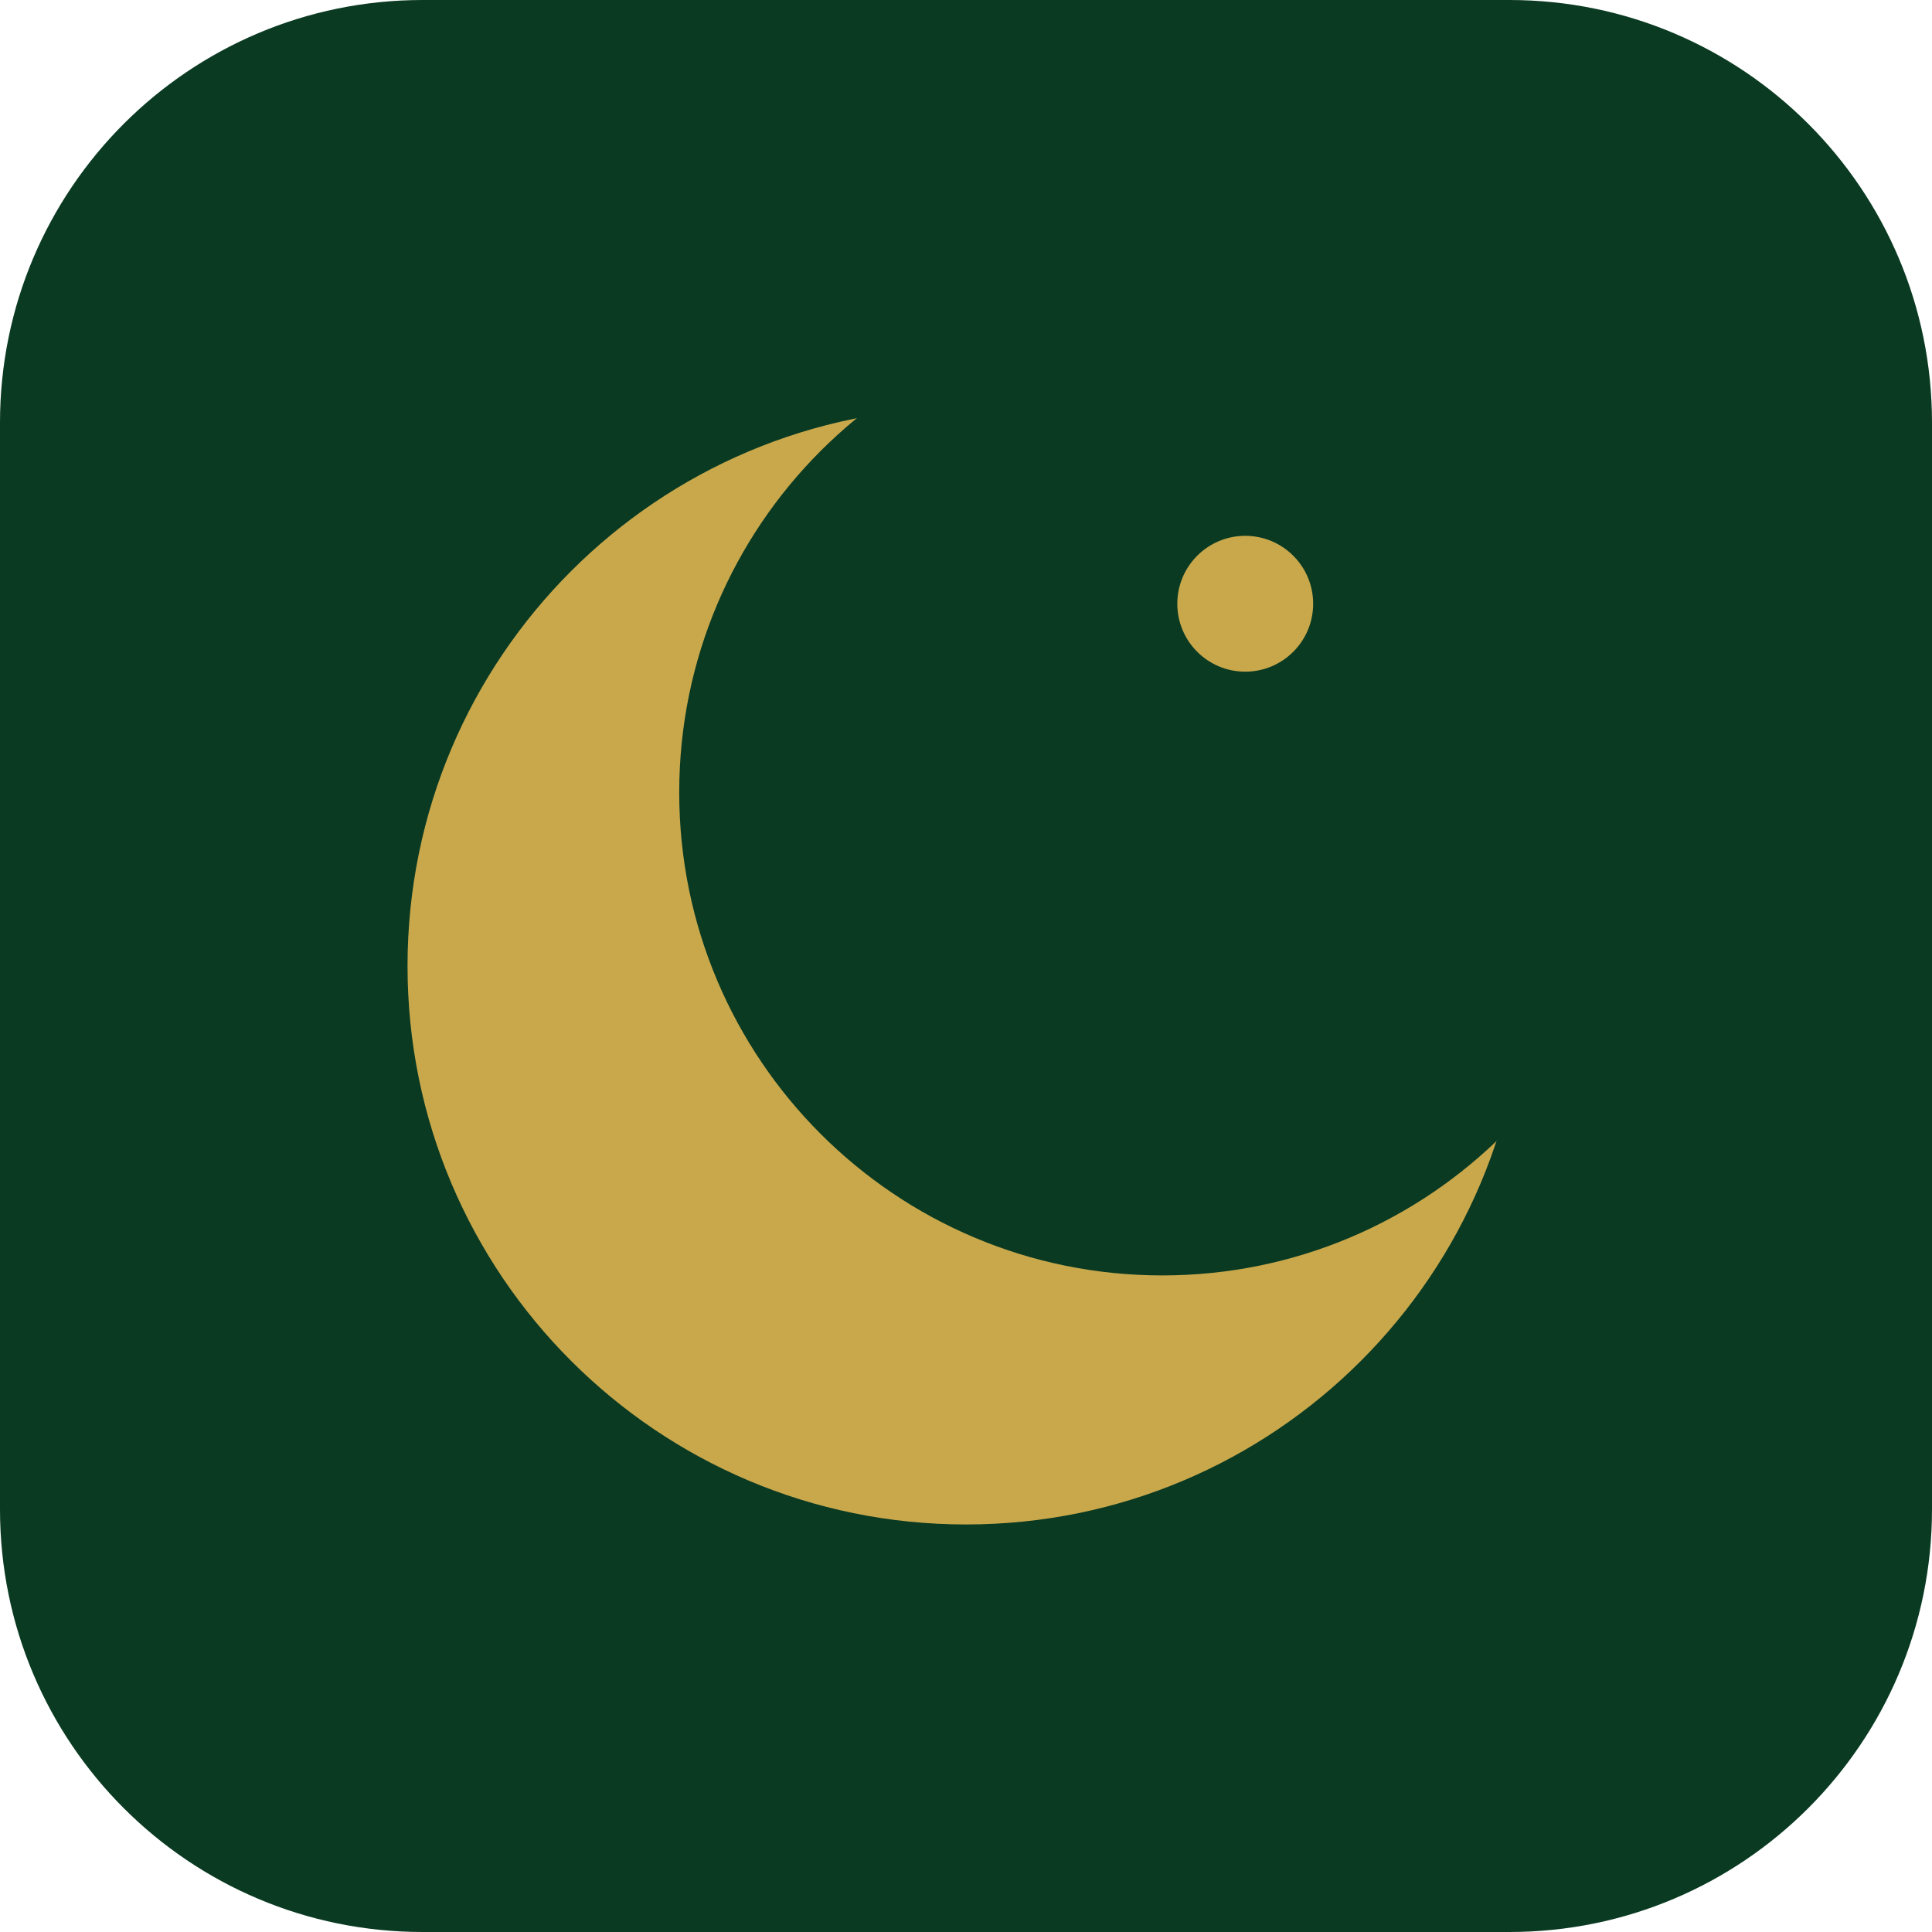
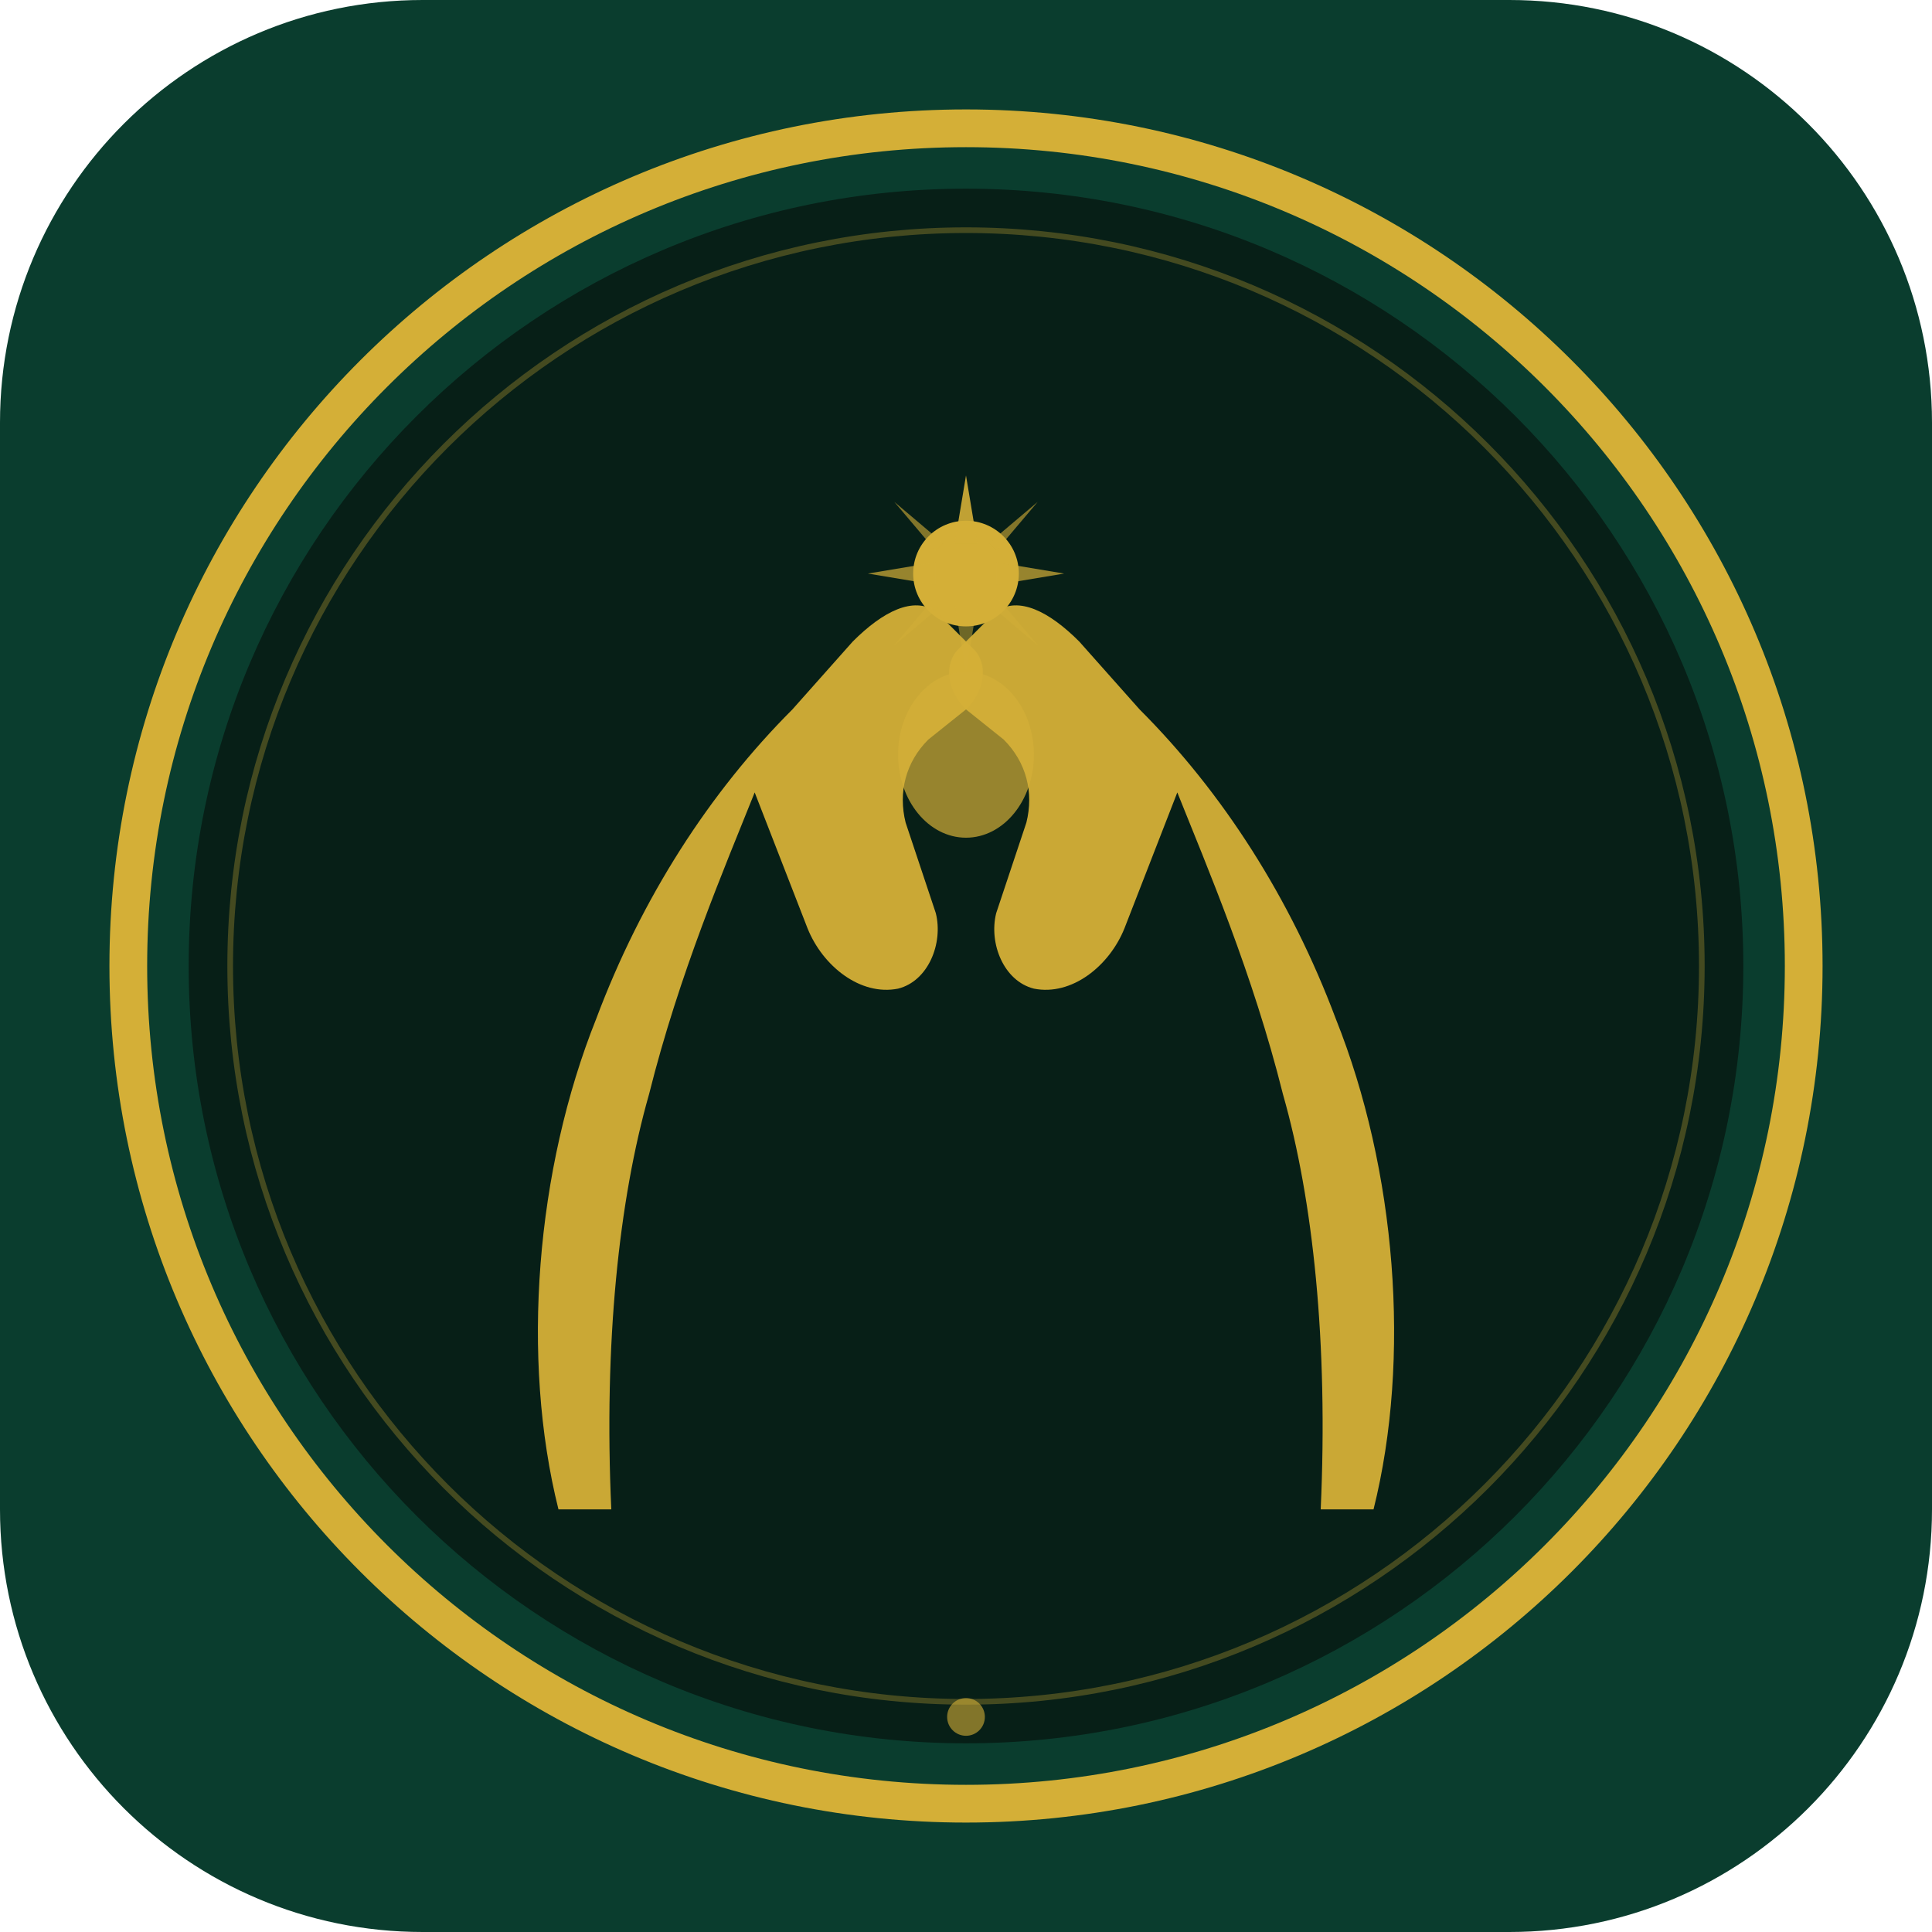
<svg xmlns="http://www.w3.org/2000/svg" viewBox="0 0 512 512">
-   <rect width="512" height="512" rx="112" fill="#0A3A22" />
-   <circle cx="256" cy="256" r="148" fill="#C9A84C" />
-   <circle cx="308" cy="210" r="128" fill="#0A3A22" />
-   <circle cx="330" cy="160" r="18" fill="#C9A84C" />
+   <rect width="512" height="512" rx="112" fill="#0A3D2E" />
+   <circle cx="256" cy="256" r="222" fill="none" stroke="#D4AF37" stroke-width="10" />
+   <circle cx="256" cy="256" r="206" fill="#071f17" />
+   <g transform="translate(256,152)" fill="#D4AF37">
+     <circle cx="0" cy="0" r="14" />
+     <polygon points="0,-26 3,-8 -3,-8" opacity="0.9" />
+     <polygon points="0,26  3,8  -3,8" opacity="0.5" />
+     <polygon points="-26,0 -8,3 -8,-3" opacity="0.7" />
+     <polygon points="26,0   8,3  8,-3" opacity="0.7" />
+     <polygon points="-19,-19 -6,-8 -8,-6" opacity="0.6" />
+     <polygon points="19,-19   6,-8  8,-6" opacity="0.6" />
+     <polygon points="-19,19  -6,8  -8,6" opacity="0.4" />
+     <polygon points="19,19    6,8   8,6" opacity="0.4" />
+   </g>
+   <path d="     M 148 400     C 138 360, 142 310, 158 270     C 170 238, 188 210, 210 188     L 226 170     C 234 162, 242 158, 248 162     L 258 172     C 262 176, 261 183, 256 188     L 246 196     C 240 202, 238 210, 240 218     L 248 242     C 250 250, 246 260, 238 262     C 228 264, 218 256, 214 246     L 200 210     C 192 230, 180 258, 172 290     C 164 318, 160 356, 162 400     Z   " fill="#D4AF37" opacity="0.95" />
+   <path d="     M 364 400     C 374 360, 370 310, 354 270     C 342 238, 324 210, 302 188     L 286 170     C 278 162, 270 158, 264 162     L 254 172     C 250 176, 251 183, 256 188     L 266 196     C 272 202, 274 210, 272 218     L 264 242     C 262 250, 266 260, 274 262     C 284 264, 294 256, 298 246     L 312 210     C 320 230, 332 258, 340 290     C 348 318, 352 356, 350 400     Z   " fill="#D4AF37" opacity="0.95" />
+   <ellipse cx="256" cy="200" rx="18" ry="22" fill="#D4AF37" opacity="0.7" />
+   <circle cx="256" cy="256" r="195" fill="none" stroke="#D4AF37" stroke-width="1.5" opacity="0.3" />
+   <circle cx="256" cy="455" r="5" fill="#D4AF37" opacity="0.6" />
</svg>
